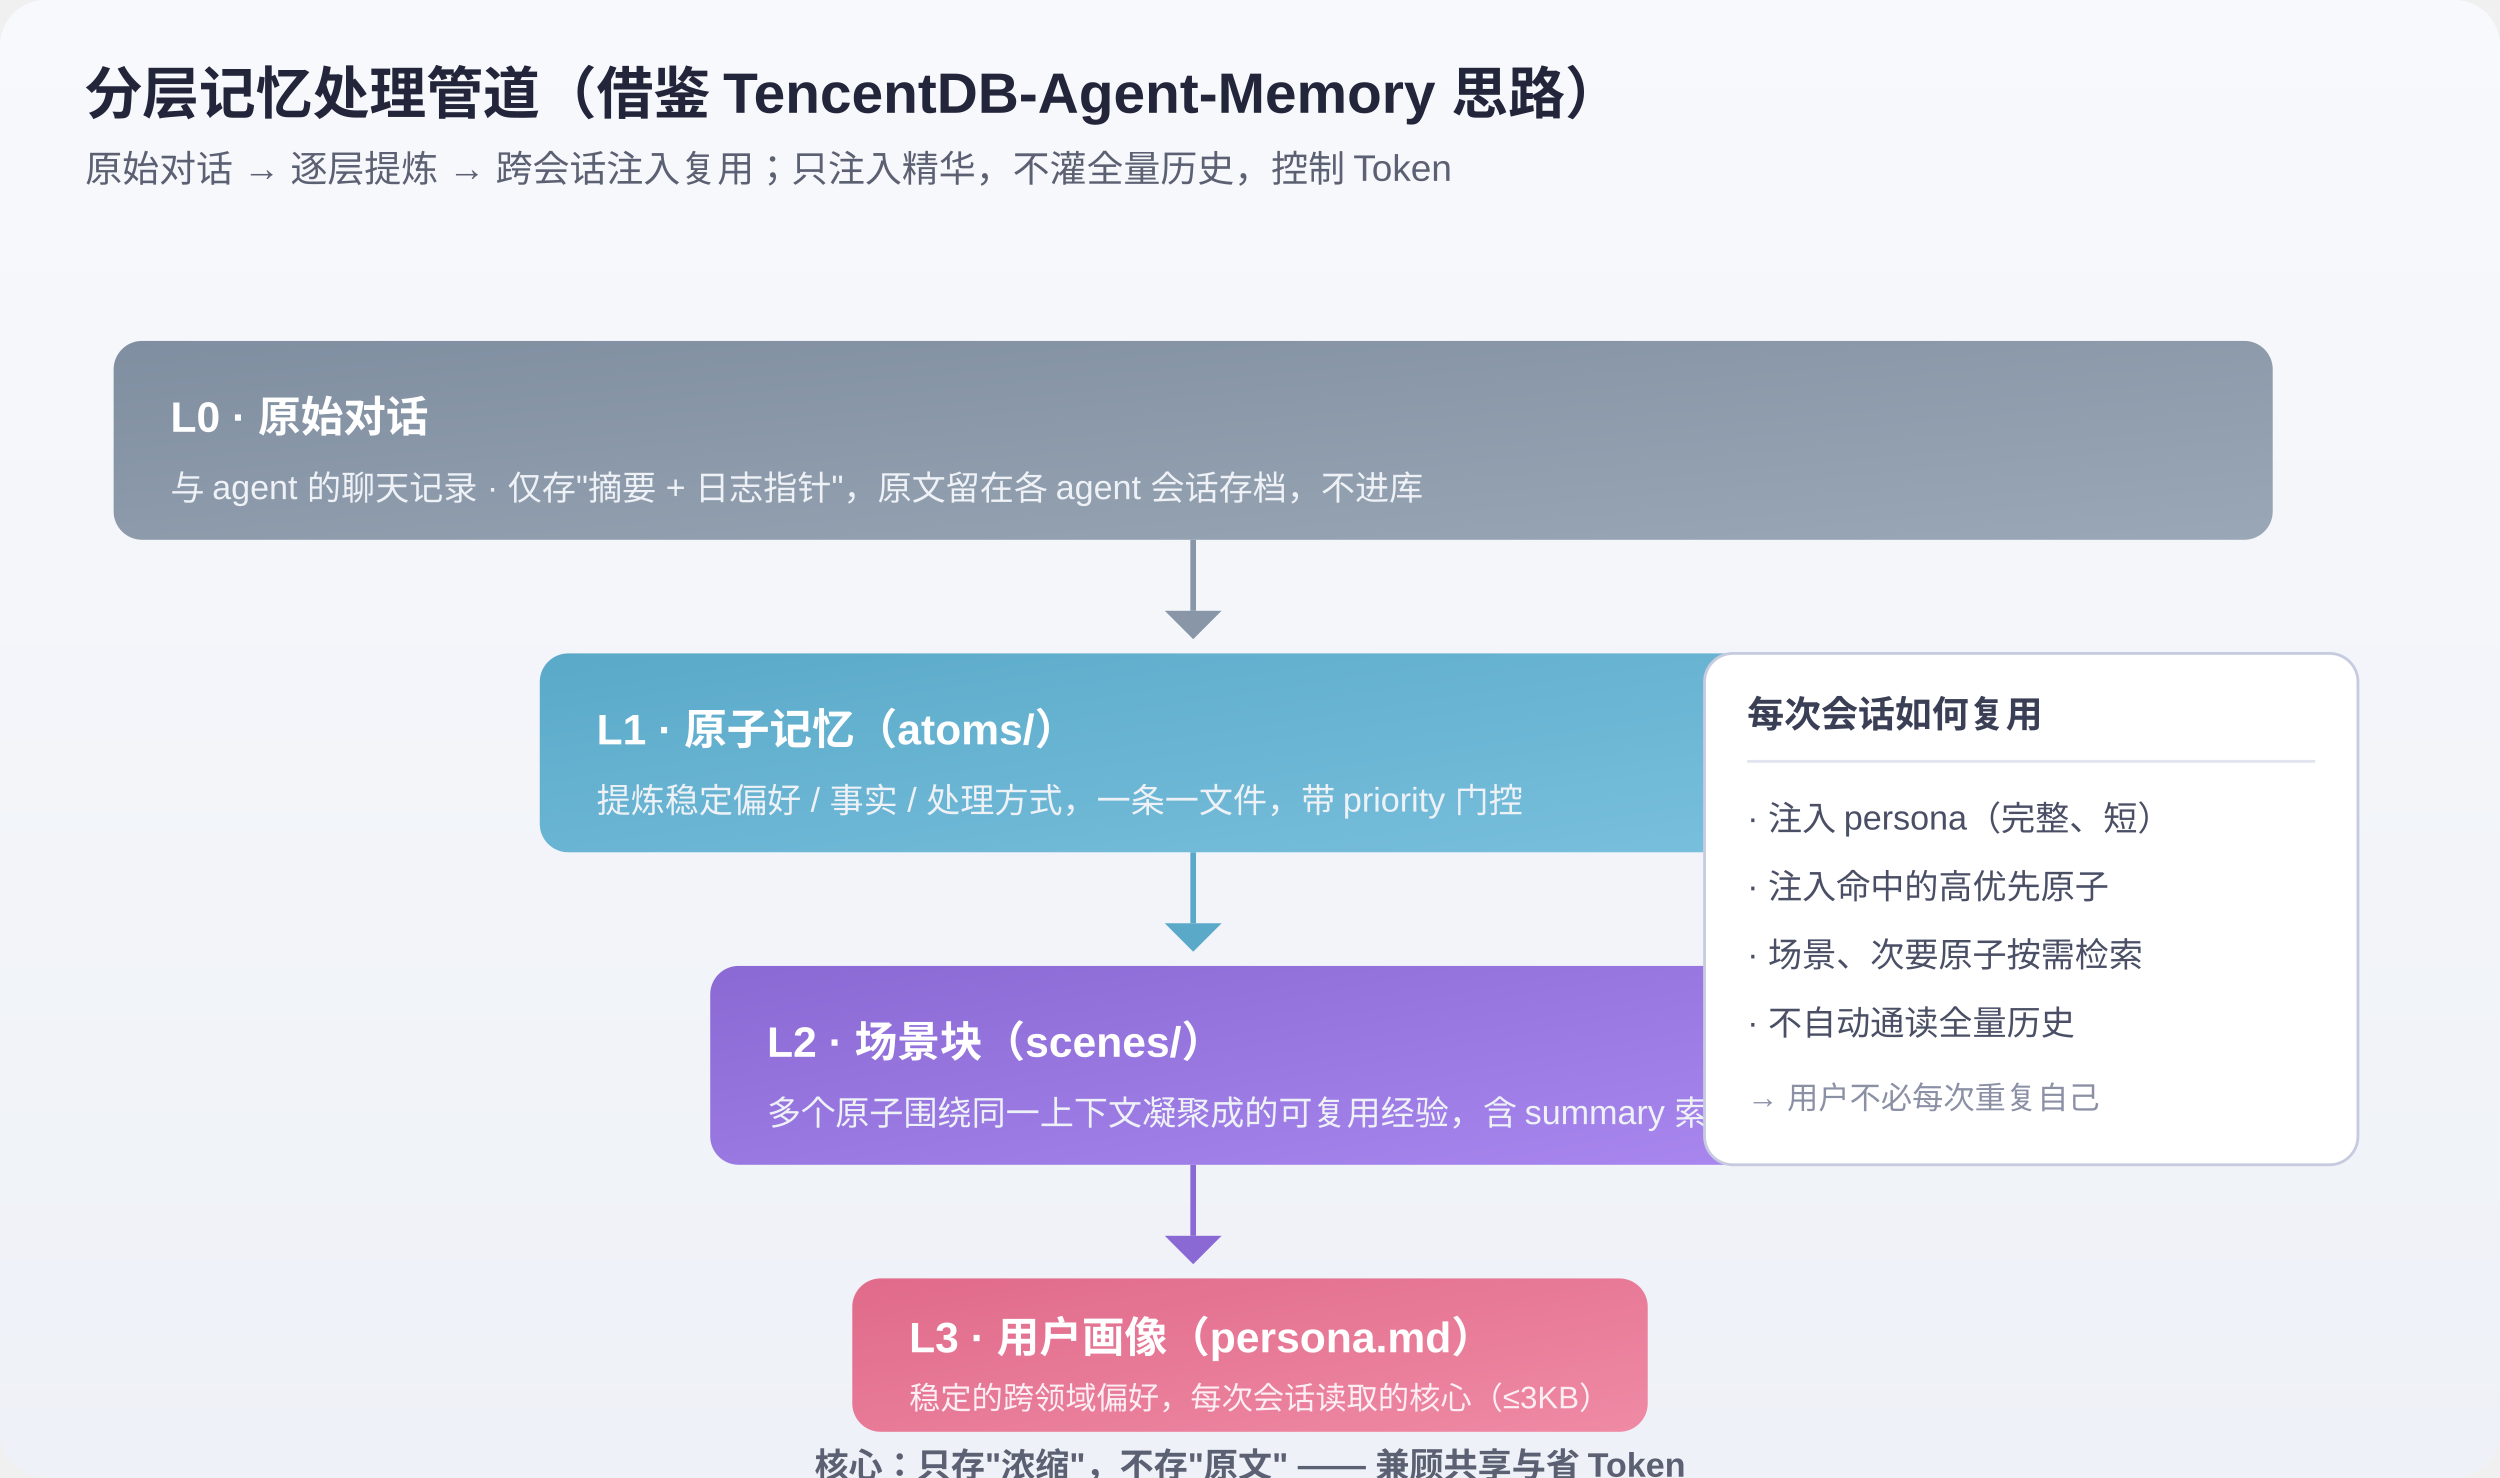
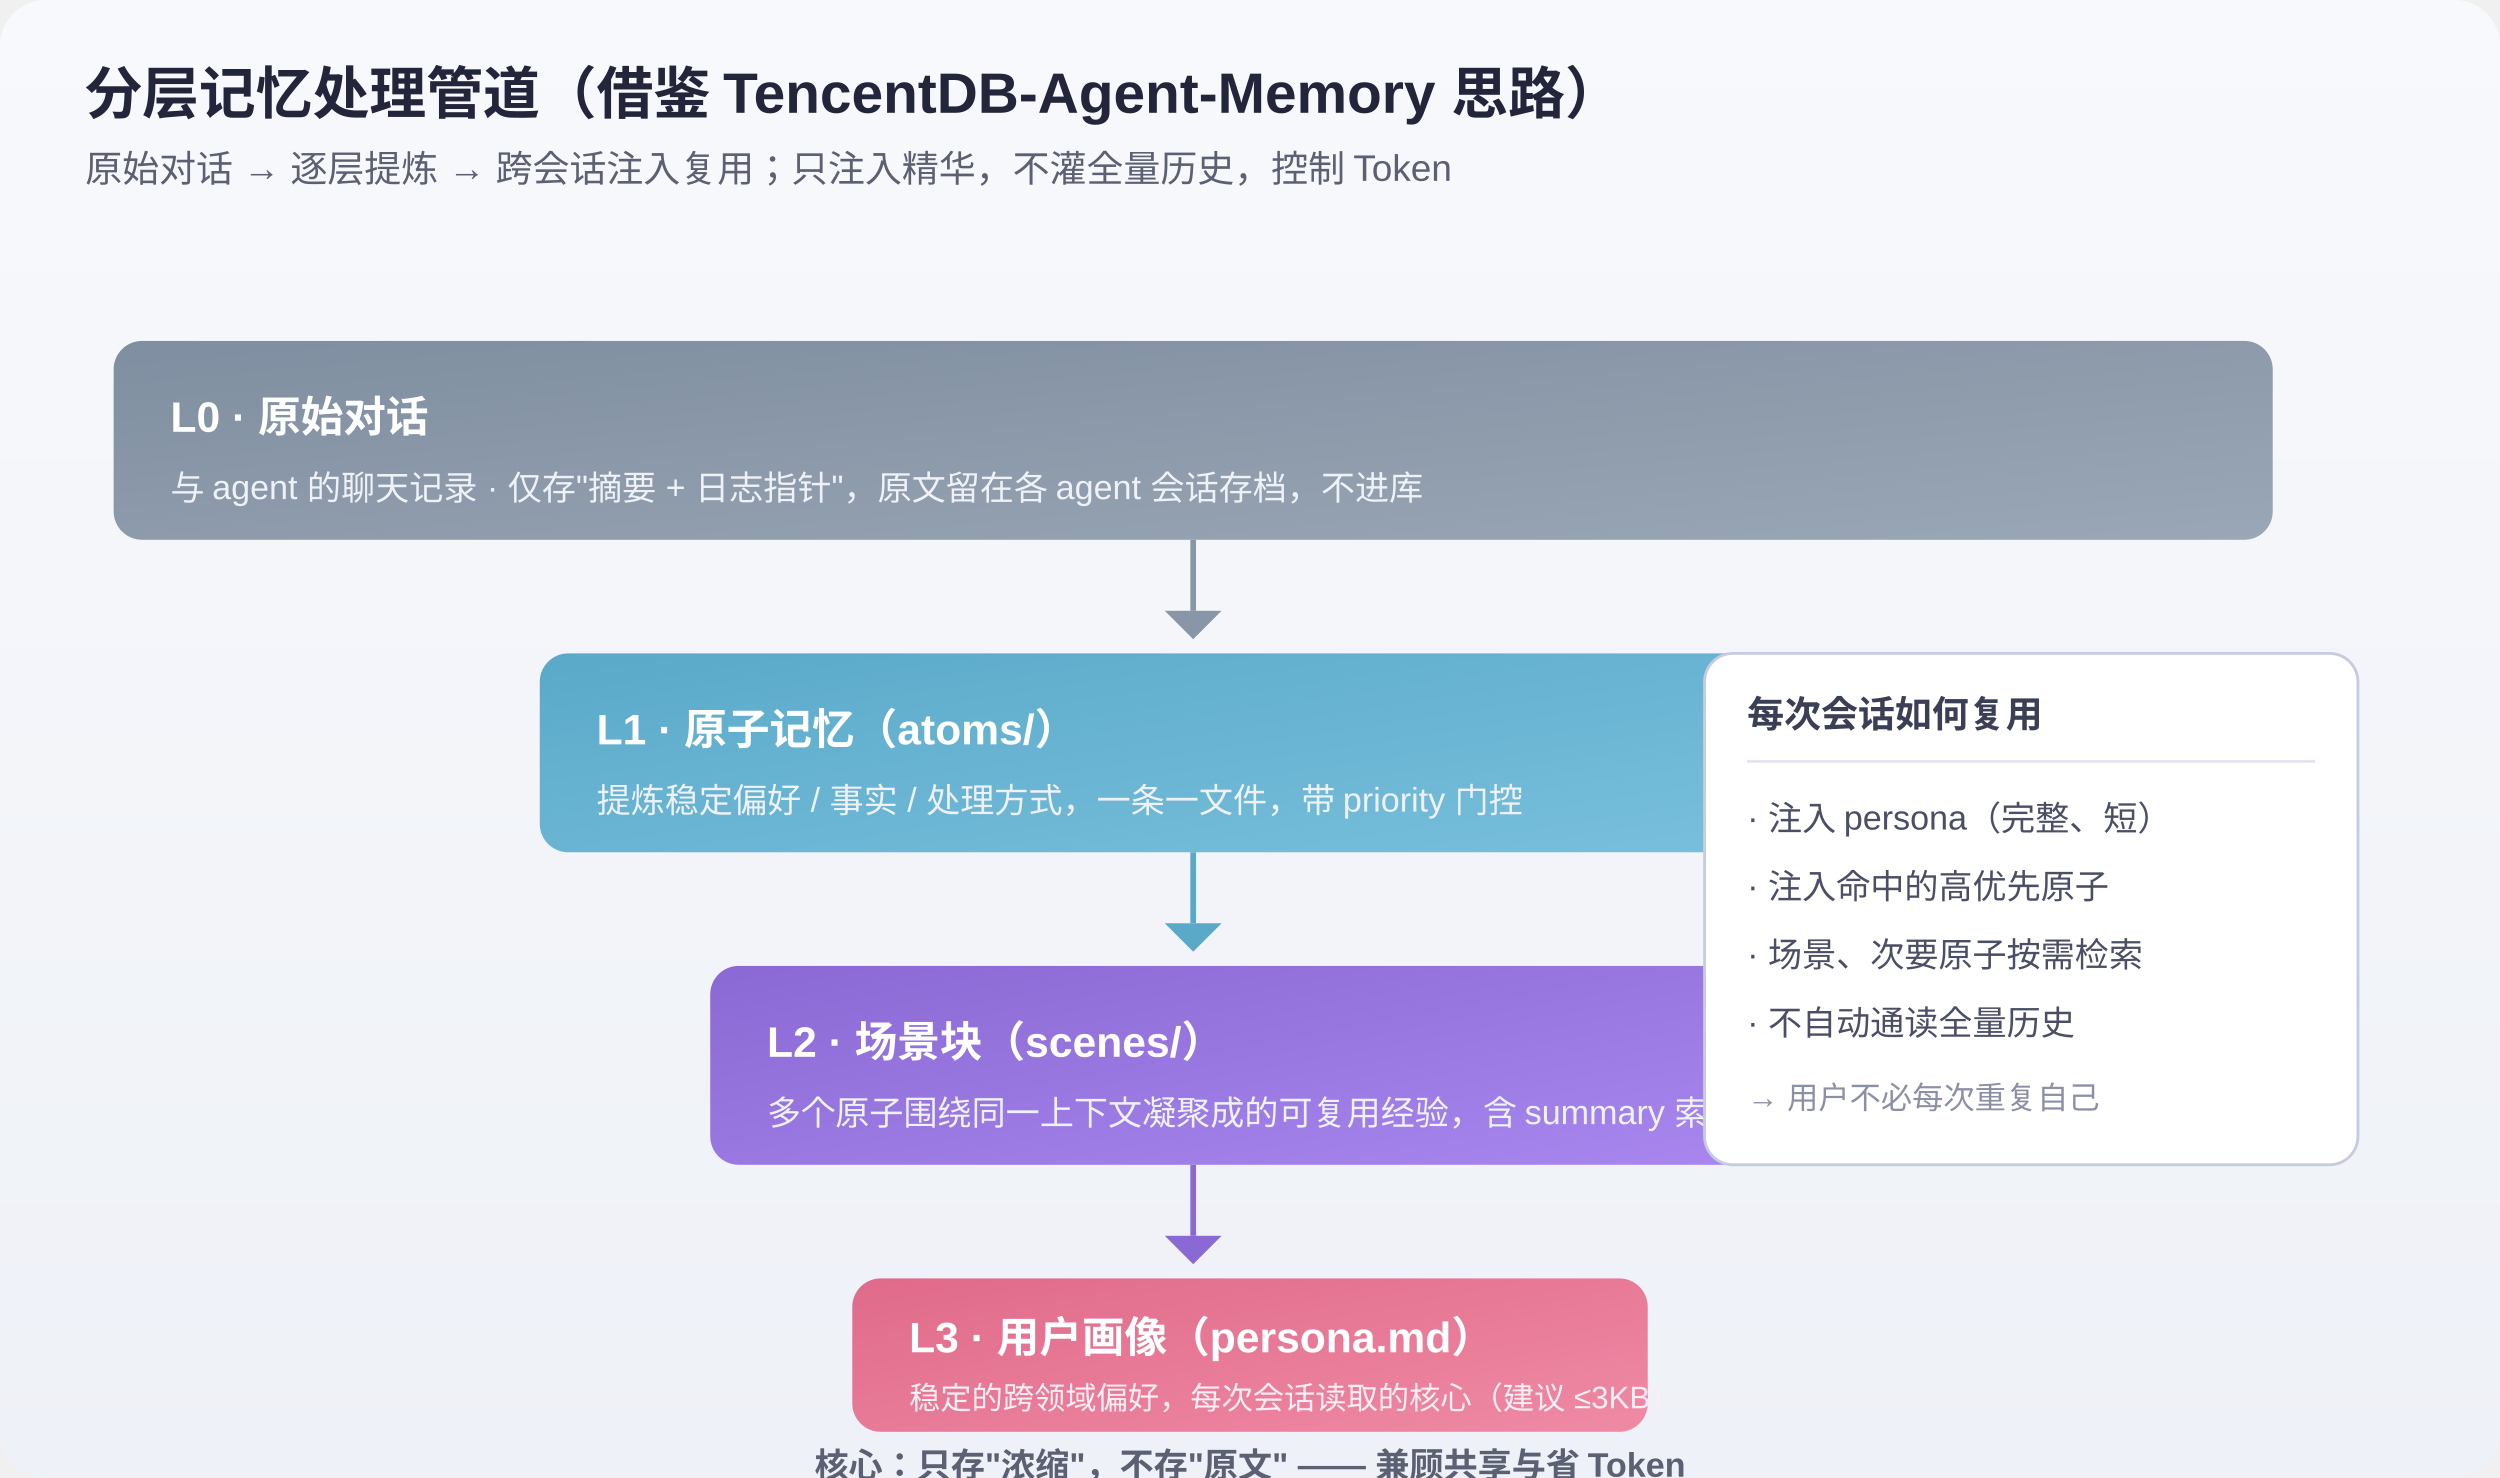
<svg xmlns="http://www.w3.org/2000/svg" width="880" height="520" viewBox="0 0 880 520" font-family="'PingFang SC','Helvetica Neue',Arial,sans-serif">
  <defs>
    <linearGradient id="pbg" x1="0" y1="0" x2="0" y2="1">
      <stop offset="0%" stop-color="#f8f9fc" />
      <stop offset="100%" stop-color="#eef1f7" />
    </linearGradient>
    <linearGradient id="g0" x1="0" y1="0" x2="1" y2="1">
      <stop offset="0%" stop-color="#7f8ea0" />
      <stop offset="100%" stop-color="#9aa7b6" />
    </linearGradient>
    <linearGradient id="g1" x1="0" y1="0" x2="1" y2="1">
      <stop offset="0%" stop-color="#5aa9c9" />
      <stop offset="100%" stop-color="#79c0dd" />
    </linearGradient>
    <linearGradient id="g2" x1="0" y1="0" x2="1" y2="1">
      <stop offset="0%" stop-color="#8a69d4" />
      <stop offset="100%" stop-color="#a987ef" />
    </linearGradient>
    <linearGradient id="g3" x1="0" y1="0" x2="1" y2="1">
      <stop offset="0%" stop-color="#e06a8a" />
      <stop offset="100%" stop-color="#ef8aa5" />
    </linearGradient>
  </defs>
  <rect width="880" height="520" rx="16" fill="url(#pbg)" />
  <text x="30" y="40" font-size="20" font-weight="700" fill="#23263b">分层记忆处理管道（借鉴 TencentDB-Agent-Memory 思路）</text>
  <text x="30" y="64" font-size="13" fill="#5b6072">原始对话 → 逐层提炼 → 跨会话注入复用；只注入精华，不灌全量历史，控制 Token</text>
  <rect x="40" y="120" width="760" height="70" rx="10" fill="url(#g0)" />
  <text x="60" y="152" font-size="15" font-weight="700" fill="#ffffff">L0 · 原始对话</text>
  <text x="60" y="176" font-size="12" fill="#eef1f6">与 agent 的聊天记录 · 仅存"摘要 + 日志指针"，原文留在各 agent 会话存档，不进库</text>
  <path d="M420 190 L420 215" stroke="#8896a8" stroke-width="2" />
  <path d="M410 215 L420 225 L430 215 Z" fill="#8896a8" />
  <rect x="190" y="230" width="460" height="70" rx="10" fill="url(#g1)" />
  <text x="210" y="262" font-size="15" font-weight="700" fill="#ffffff">L1 · 原子记忆（atoms/）</text>
  <text x="210" y="286" font-size="12" fill="#eef1f6">提炼稳定偏好 / 事实 / 处理方式，一条一文件，带 priority 门控</text>
  <path d="M420 300 L420 325" stroke="#5aa9c9" stroke-width="2" />
  <path d="M410 325 L420 335 L430 325 Z" fill="#5aa9c9" />
  <rect x="250" y="340" width="380" height="70" rx="10" fill="url(#g2)" />
  <text x="270" y="372" font-size="15" font-weight="700" fill="#ffffff">L2 · 场景块（scenes/）</text>
  <text x="270" y="396" font-size="12" fill="#eef1f6">多个原子围绕同一上下文凝聚成的可复用经验，含 summary 索引</text>
  <path d="M420 410 L420 435" stroke="#8a69d4" stroke-width="2" />
  <path d="M410 435 L420 445 L430 435 Z" fill="#8a69d4" />
  <rect x="300" y="450" width="280" height="54" rx="10" fill="url(#g3)" />
  <text x="320" y="476" font-size="15" font-weight="700" fill="#ffffff">L3 · 用户画像（persona.md）</text>
-   <text x="320" y="496" font-size="11" fill="#fdeef4">稳定的跨领域偏好，每次会话读取的核心（≤3KB）</text>
+   <text x="320" y="496" font-size="11" fill="#fdeef4">稳定的跨领域偏好，每次会话读取的核心（建议 ≤3KB）</text>
  <rect x="600" y="230" width="230" height="180" rx="10" fill="#ffffff" stroke="#c7cbe0" />
  <text x="615" y="256" font-size="13" font-weight="700" fill="#3a3f56">每次会话如何复用</text>
  <line x1="615" y1="268" x2="815" y2="268" stroke="#e2e4f0" />
  <text x="615" y="292" font-size="12" fill="#4a4f66">· 注入 persona（完整、短）</text>
  <text x="615" y="316" font-size="12" fill="#4a4f66">· 注入命中的高优先原子</text>
  <text x="615" y="340" font-size="12" fill="#4a4f66">· 场景、次要原子按需检索</text>
  <text x="615" y="364" font-size="12" fill="#4a4f66">· 不自动通读全量历史</text>
  <text x="615" y="390" font-size="11" fill="#8b90a5">→ 用户不必每次重复自己</text>
  <text x="440" y="520" text-anchor="middle" font-size="12" font-weight="600" fill="#5b6072">核心：只存"浓缩"，不存"原文" —— 兼顾共享与省 Token</text>
</svg>
